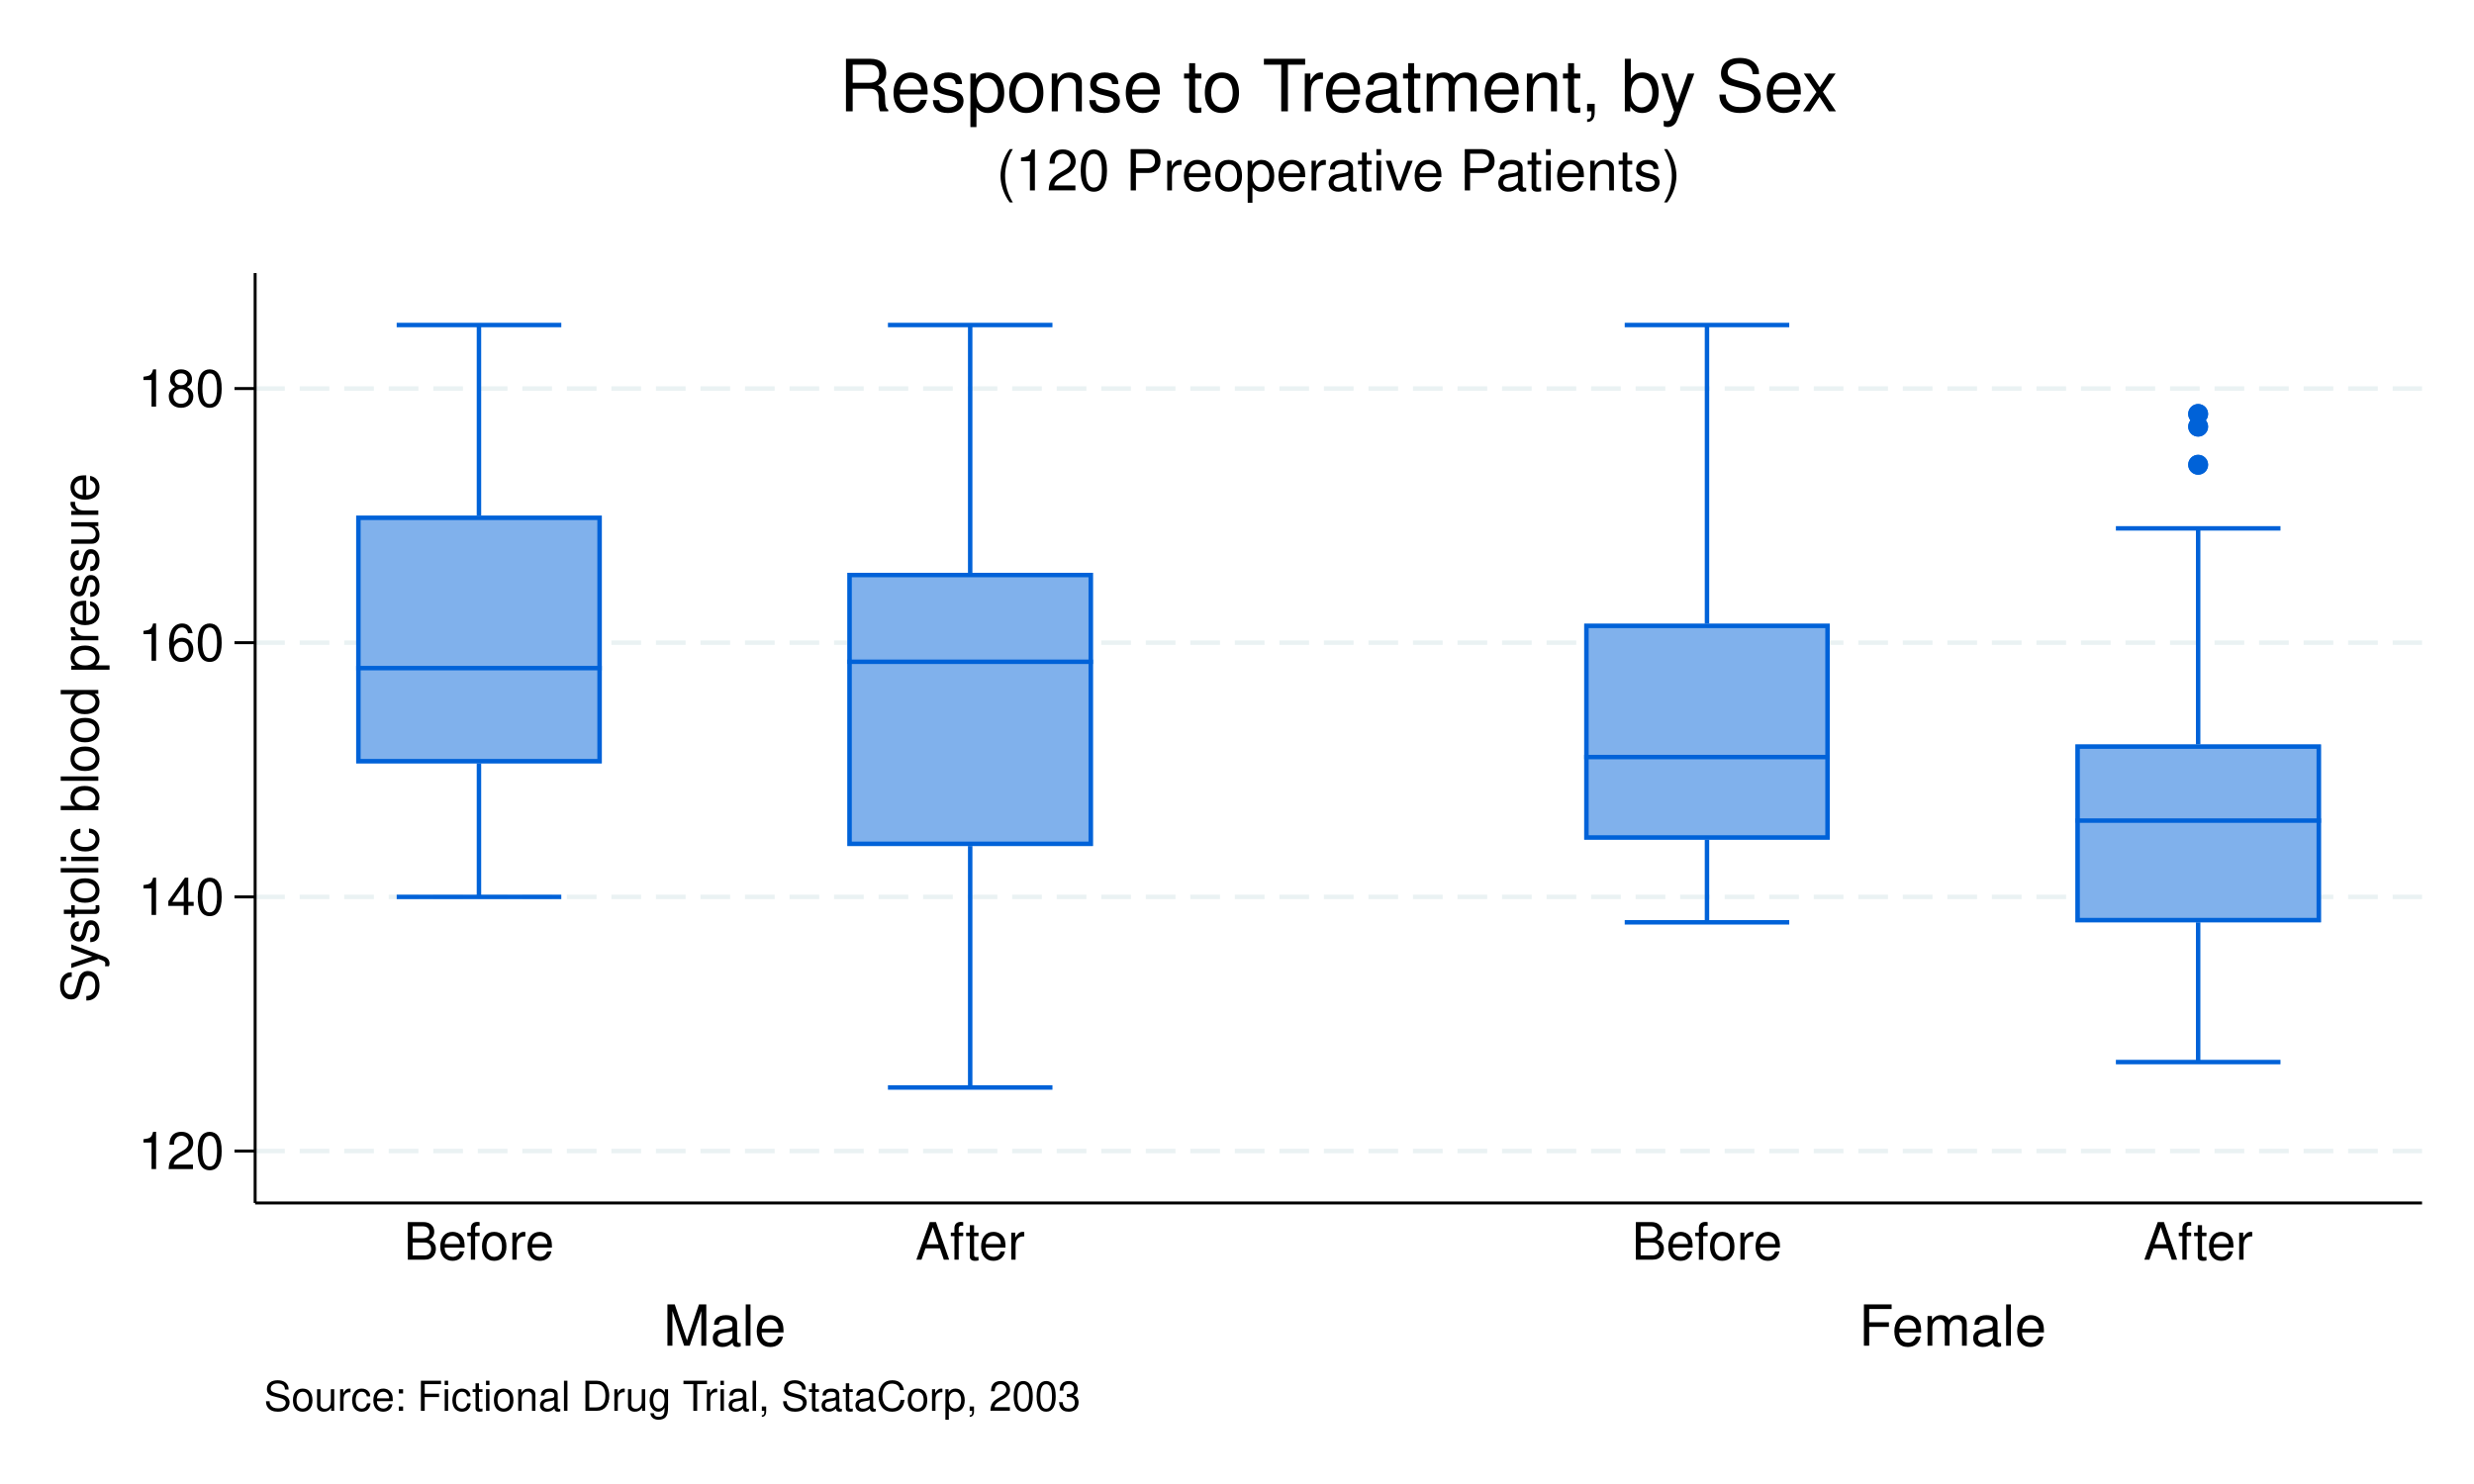
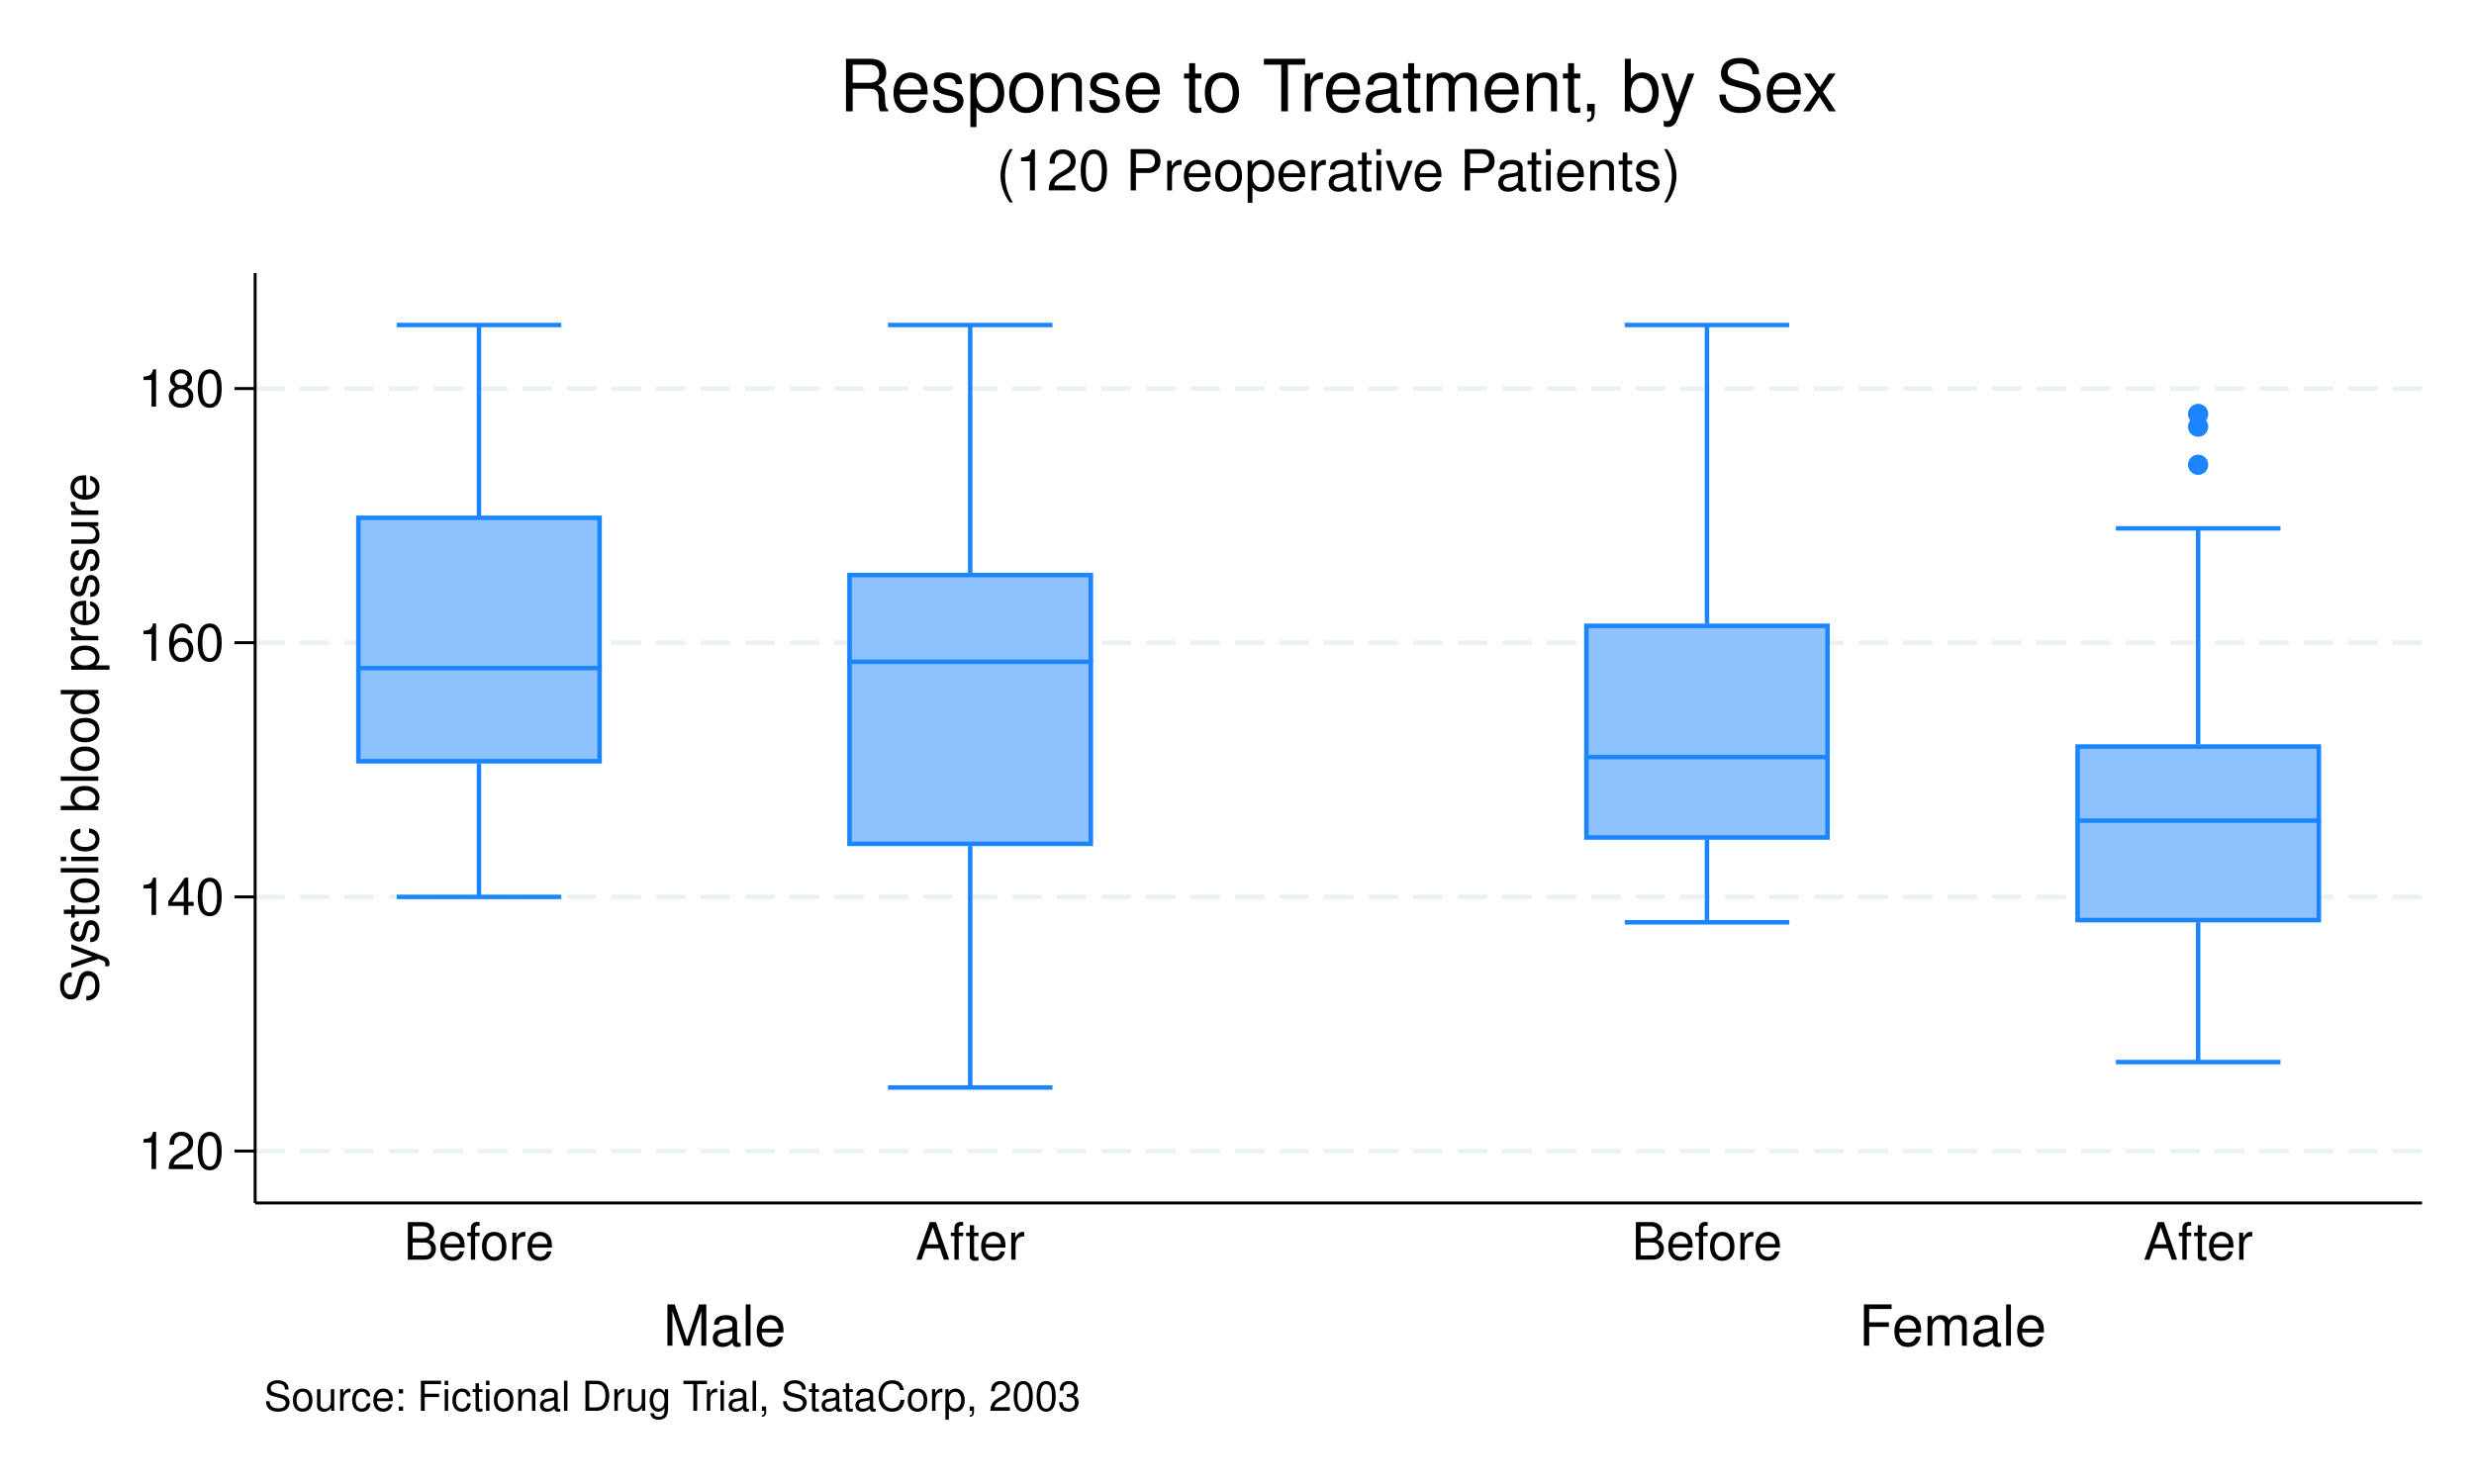
<svg xmlns="http://www.w3.org/2000/svg" version="1.1" width="7.500in" height="4.500in" viewBox="0 0 5400 3240">
  <rect x="0" y="0" width="5400" height="3240" style="fill:#FFFFFF;stroke:none" />
  <rect x="0.00" y="0.00" width="5400.00" height="3240.00" style="fill:#FFFFFF" />
  <rect x="3.24" y="3.24" width="5393.52" height="3233.52" style="fill:none;stroke:#FFFFFF;stroke-width:6.48" />
  <rect x="556.88" y="596.19" width="4729.73" height="2030.23" style="fill:#FFFFFF" />
  <rect x="560.12" y="599.43" width="4723.25" height="2023.75" style="fill:none;stroke:#FFFFFF;stroke-width:6.48" />
  <line x1="556.88" y1="2513.03" x2="621.67" y2="2513.03" style="stroke:#EAF2F3;stroke-width:9.72" />
  <line x1="654.08" y1="2513.03" x2="718.88" y2="2513.03" style="stroke:#EAF2F3;stroke-width:9.72" />
  <line x1="751.28" y1="2513.03" x2="816.08" y2="2513.03" style="stroke:#EAF2F3;stroke-width:9.72" />
  <line x1="848.48" y1="2513.03" x2="913.28" y2="2513.03" style="stroke:#EAF2F3;stroke-width:9.72" />
  <line x1="945.68" y1="2513.03" x2="1010.48" y2="2513.03" style="stroke:#EAF2F3;stroke-width:9.72" />
  <line x1="1042.88" y1="2513.03" x2="1107.68" y2="2513.03" style="stroke:#EAF2F3;stroke-width:9.72" />
  <line x1="1140.08" y1="2513.03" x2="1204.88" y2="2513.03" style="stroke:#EAF2F3;stroke-width:9.72" />
  <line x1="1237.28" y1="2513.03" x2="1302.08" y2="2513.03" style="stroke:#EAF2F3;stroke-width:9.72" />
  <line x1="1334.48" y1="2513.03" x2="1399.28" y2="2513.03" style="stroke:#EAF2F3;stroke-width:9.72" />
  <line x1="1431.68" y1="2513.03" x2="1496.48" y2="2513.03" style="stroke:#EAF2F3;stroke-width:9.72" />
  <line x1="1528.88" y1="2513.03" x2="1593.68" y2="2513.03" style="stroke:#EAF2F3;stroke-width:9.72" />
  <line x1="1626.08" y1="2513.03" x2="1690.88" y2="2513.03" style="stroke:#EAF2F3;stroke-width:9.72" />
  <line x1="1723.28" y1="2513.03" x2="1788.08" y2="2513.03" style="stroke:#EAF2F3;stroke-width:9.72" />
  <line x1="1820.48" y1="2513.03" x2="1885.28" y2="2513.03" style="stroke:#EAF2F3;stroke-width:9.72" />
  <line x1="1917.68" y1="2513.03" x2="1982.48" y2="2513.03" style="stroke:#EAF2F3;stroke-width:9.72" />
  <line x1="2014.88" y1="2513.03" x2="2079.68" y2="2513.03" style="stroke:#EAF2F3;stroke-width:9.72" />
  <line x1="2112.07" y1="2513.03" x2="2176.88" y2="2513.03" style="stroke:#EAF2F3;stroke-width:9.72" />
  <line x1="2209.28" y1="2513.03" x2="2274.07" y2="2513.03" style="stroke:#EAF2F3;stroke-width:9.72" />
  <line x1="2306.48" y1="2513.03" x2="2371.28" y2="2513.03" style="stroke:#EAF2F3;stroke-width:9.72" />
  <line x1="2403.68" y1="2513.03" x2="2468.48" y2="2513.03" style="stroke:#EAF2F3;stroke-width:9.72" />
  <line x1="2500.88" y1="2513.03" x2="2565.68" y2="2513.03" style="stroke:#EAF2F3;stroke-width:9.72" />
  <line x1="2598.07" y1="2513.03" x2="2662.88" y2="2513.03" style="stroke:#EAF2F3;stroke-width:9.72" />
  <line x1="2695.28" y1="2513.03" x2="2760.08" y2="2513.03" style="stroke:#EAF2F3;stroke-width:9.72" />
  <line x1="2792.48" y1="2513.03" x2="2857.28" y2="2513.03" style="stroke:#EAF2F3;stroke-width:9.72" />
  <line x1="2889.68" y1="2513.03" x2="2954.48" y2="2513.03" style="stroke:#EAF2F3;stroke-width:9.72" />
  <line x1="2986.88" y1="2513.03" x2="3051.68" y2="2513.03" style="stroke:#EAF2F3;stroke-width:9.72" />
  <line x1="3084.08" y1="2513.03" x2="3148.88" y2="2513.03" style="stroke:#EAF2F3;stroke-width:9.72" />
  <line x1="3181.28" y1="2513.03" x2="3246.08" y2="2513.03" style="stroke:#EAF2F3;stroke-width:9.72" />
  <line x1="3278.48" y1="2513.03" x2="3343.28" y2="2513.03" style="stroke:#EAF2F3;stroke-width:9.72" />
  <line x1="3375.68" y1="2513.03" x2="3440.48" y2="2513.03" style="stroke:#EAF2F3;stroke-width:9.72" />
  <line x1="3472.88" y1="2513.03" x2="3537.68" y2="2513.03" style="stroke:#EAF2F3;stroke-width:9.72" />
  <line x1="3570.08" y1="2513.03" x2="3634.88" y2="2513.03" style="stroke:#EAF2F3;stroke-width:9.72" />
  <line x1="3667.28" y1="2513.03" x2="3732.08" y2="2513.03" style="stroke:#EAF2F3;stroke-width:9.72" />
  <line x1="3764.48" y1="2513.03" x2="3829.28" y2="2513.03" style="stroke:#EAF2F3;stroke-width:9.72" />
  <line x1="3861.68" y1="2513.03" x2="3926.48" y2="2513.03" style="stroke:#EAF2F3;stroke-width:9.72" />
  <line x1="3958.88" y1="2513.03" x2="4023.68" y2="2513.03" style="stroke:#EAF2F3;stroke-width:9.72" />
  <line x1="4056.08" y1="2513.03" x2="4120.88" y2="2513.03" style="stroke:#EAF2F3;stroke-width:9.72" />
  <line x1="4153.27" y1="2513.03" x2="4218.08" y2="2513.03" style="stroke:#EAF2F3;stroke-width:9.72" />
  <line x1="4250.48" y1="2513.03" x2="4315.27" y2="2513.03" style="stroke:#EAF2F3;stroke-width:9.72" />
  <line x1="4347.68" y1="2513.03" x2="4412.48" y2="2513.03" style="stroke:#EAF2F3;stroke-width:9.72" />
  <line x1="4444.88" y1="2513.03" x2="4509.68" y2="2513.03" style="stroke:#EAF2F3;stroke-width:9.72" />
  <line x1="4542.08" y1="2513.03" x2="4606.88" y2="2513.03" style="stroke:#EAF2F3;stroke-width:9.72" />
  <line x1="4639.27" y1="2513.03" x2="4704.08" y2="2513.03" style="stroke:#EAF2F3;stroke-width:9.72" />
  <line x1="4736.48" y1="2513.03" x2="4801.27" y2="2513.03" style="stroke:#EAF2F3;stroke-width:9.72" />
  <line x1="4833.68" y1="2513.03" x2="4898.48" y2="2513.03" style="stroke:#EAF2F3;stroke-width:9.72" />
  <line x1="4930.88" y1="2513.03" x2="4995.68" y2="2513.03" style="stroke:#EAF2F3;stroke-width:9.72" />
  <line x1="5028.08" y1="2513.03" x2="5092.88" y2="2513.03" style="stroke:#EAF2F3;stroke-width:9.72" />
  <line x1="5125.27" y1="2513.03" x2="5190.08" y2="2513.03" style="stroke:#EAF2F3;stroke-width:9.72" />
  <line x1="5222.48" y1="2513.03" x2="5286.60" y2="2513.03" style="stroke:#EAF2F3;stroke-width:9.72" />
  <line x1="556.88" y1="1958.18" x2="621.67" y2="1958.18" style="stroke:#EAF2F3;stroke-width:9.72" />
  <line x1="654.08" y1="1958.18" x2="718.88" y2="1958.18" style="stroke:#EAF2F3;stroke-width:9.72" />
  <line x1="751.28" y1="1958.18" x2="816.08" y2="1958.18" style="stroke:#EAF2F3;stroke-width:9.72" />
  <line x1="848.48" y1="1958.18" x2="913.28" y2="1958.18" style="stroke:#EAF2F3;stroke-width:9.72" />
  <line x1="945.68" y1="1958.18" x2="1010.48" y2="1958.18" style="stroke:#EAF2F3;stroke-width:9.72" />
  <line x1="1042.88" y1="1958.18" x2="1107.68" y2="1958.18" style="stroke:#EAF2F3;stroke-width:9.72" />
  <line x1="1140.08" y1="1958.18" x2="1204.88" y2="1958.18" style="stroke:#EAF2F3;stroke-width:9.72" />
  <line x1="1237.28" y1="1958.18" x2="1302.08" y2="1958.18" style="stroke:#EAF2F3;stroke-width:9.72" />
  <line x1="1334.48" y1="1958.18" x2="1399.28" y2="1958.18" style="stroke:#EAF2F3;stroke-width:9.72" />
  <line x1="1431.68" y1="1958.18" x2="1496.48" y2="1958.18" style="stroke:#EAF2F3;stroke-width:9.72" />
  <line x1="1528.88" y1="1958.18" x2="1593.68" y2="1958.18" style="stroke:#EAF2F3;stroke-width:9.72" />
  <line x1="1626.08" y1="1958.18" x2="1690.88" y2="1958.18" style="stroke:#EAF2F3;stroke-width:9.72" />
  <line x1="1723.28" y1="1958.18" x2="1788.08" y2="1958.18" style="stroke:#EAF2F3;stroke-width:9.72" />
  <line x1="1820.48" y1="1958.18" x2="1885.28" y2="1958.18" style="stroke:#EAF2F3;stroke-width:9.72" />
  <line x1="1917.68" y1="1958.18" x2="1982.48" y2="1958.18" style="stroke:#EAF2F3;stroke-width:9.72" />
  <line x1="2014.88" y1="1958.18" x2="2079.68" y2="1958.18" style="stroke:#EAF2F3;stroke-width:9.72" />
  <line x1="2112.07" y1="1958.18" x2="2176.88" y2="1958.18" style="stroke:#EAF2F3;stroke-width:9.72" />
  <line x1="2209.28" y1="1958.18" x2="2274.07" y2="1958.18" style="stroke:#EAF2F3;stroke-width:9.72" />
  <line x1="2306.48" y1="1958.18" x2="2371.28" y2="1958.18" style="stroke:#EAF2F3;stroke-width:9.72" />
  <line x1="2403.68" y1="1958.18" x2="2468.48" y2="1958.18" style="stroke:#EAF2F3;stroke-width:9.72" />
  <line x1="2500.88" y1="1958.18" x2="2565.68" y2="1958.18" style="stroke:#EAF2F3;stroke-width:9.72" />
  <line x1="2598.07" y1="1958.18" x2="2662.88" y2="1958.18" style="stroke:#EAF2F3;stroke-width:9.72" />
  <line x1="2695.28" y1="1958.18" x2="2760.08" y2="1958.18" style="stroke:#EAF2F3;stroke-width:9.72" />
  <line x1="2792.48" y1="1958.18" x2="2857.28" y2="1958.18" style="stroke:#EAF2F3;stroke-width:9.72" />
  <line x1="2889.68" y1="1958.18" x2="2954.48" y2="1958.18" style="stroke:#EAF2F3;stroke-width:9.72" />
  <line x1="2986.88" y1="1958.18" x2="3051.68" y2="1958.18" style="stroke:#EAF2F3;stroke-width:9.72" />
  <line x1="3084.08" y1="1958.18" x2="3148.88" y2="1958.18" style="stroke:#EAF2F3;stroke-width:9.72" />
  <line x1="3181.28" y1="1958.18" x2="3246.08" y2="1958.18" style="stroke:#EAF2F3;stroke-width:9.72" />
  <line x1="3278.48" y1="1958.18" x2="3343.28" y2="1958.18" style="stroke:#EAF2F3;stroke-width:9.72" />
  <line x1="3375.68" y1="1958.18" x2="3440.48" y2="1958.18" style="stroke:#EAF2F3;stroke-width:9.72" />
  <line x1="3472.88" y1="1958.18" x2="3537.68" y2="1958.18" style="stroke:#EAF2F3;stroke-width:9.72" />
  <line x1="3570.08" y1="1958.18" x2="3634.88" y2="1958.18" style="stroke:#EAF2F3;stroke-width:9.72" />
  <line x1="3667.28" y1="1958.18" x2="3732.08" y2="1958.18" style="stroke:#EAF2F3;stroke-width:9.72" />
  <line x1="3764.48" y1="1958.18" x2="3829.28" y2="1958.18" style="stroke:#EAF2F3;stroke-width:9.72" />
  <line x1="3861.68" y1="1958.18" x2="3926.48" y2="1958.18" style="stroke:#EAF2F3;stroke-width:9.72" />
  <line x1="3958.88" y1="1958.18" x2="4023.68" y2="1958.18" style="stroke:#EAF2F3;stroke-width:9.72" />
  <line x1="4056.08" y1="1958.18" x2="4120.88" y2="1958.18" style="stroke:#EAF2F3;stroke-width:9.72" />
  <line x1="4153.27" y1="1958.18" x2="4218.08" y2="1958.18" style="stroke:#EAF2F3;stroke-width:9.72" />
  <line x1="4250.48" y1="1958.18" x2="4315.27" y2="1958.18" style="stroke:#EAF2F3;stroke-width:9.72" />
  <line x1="4347.68" y1="1958.18" x2="4412.48" y2="1958.18" style="stroke:#EAF2F3;stroke-width:9.72" />
  <line x1="4444.88" y1="1958.18" x2="4509.68" y2="1958.18" style="stroke:#EAF2F3;stroke-width:9.72" />
  <line x1="4542.08" y1="1958.18" x2="4606.88" y2="1958.18" style="stroke:#EAF2F3;stroke-width:9.72" />
  <line x1="4639.27" y1="1958.18" x2="4704.08" y2="1958.18" style="stroke:#EAF2F3;stroke-width:9.72" />
  <line x1="4736.48" y1="1958.18" x2="4801.27" y2="1958.18" style="stroke:#EAF2F3;stroke-width:9.72" />
  <line x1="4833.68" y1="1958.18" x2="4898.48" y2="1958.18" style="stroke:#EAF2F3;stroke-width:9.72" />
  <line x1="4930.88" y1="1958.18" x2="4995.68" y2="1958.18" style="stroke:#EAF2F3;stroke-width:9.72" />
  <line x1="5028.08" y1="1958.18" x2="5092.88" y2="1958.18" style="stroke:#EAF2F3;stroke-width:9.72" />
  <line x1="5125.27" y1="1958.18" x2="5190.08" y2="1958.18" style="stroke:#EAF2F3;stroke-width:9.72" />
  <line x1="5222.48" y1="1958.18" x2="5286.60" y2="1958.18" style="stroke:#EAF2F3;stroke-width:9.72" />
  <line x1="556.88" y1="1403.16" x2="621.67" y2="1403.16" style="stroke:#EAF2F3;stroke-width:9.72" />
  <line x1="654.08" y1="1403.16" x2="718.88" y2="1403.16" style="stroke:#EAF2F3;stroke-width:9.72" />
  <line x1="751.28" y1="1403.16" x2="816.08" y2="1403.16" style="stroke:#EAF2F3;stroke-width:9.72" />
  <line x1="848.48" y1="1403.16" x2="913.28" y2="1403.16" style="stroke:#EAF2F3;stroke-width:9.72" />
  <line x1="945.68" y1="1403.16" x2="1010.48" y2="1403.16" style="stroke:#EAF2F3;stroke-width:9.72" />
  <line x1="1042.88" y1="1403.16" x2="1107.68" y2="1403.16" style="stroke:#EAF2F3;stroke-width:9.72" />
  <line x1="1140.08" y1="1403.16" x2="1204.88" y2="1403.16" style="stroke:#EAF2F3;stroke-width:9.72" />
  <line x1="1237.28" y1="1403.16" x2="1302.08" y2="1403.16" style="stroke:#EAF2F3;stroke-width:9.72" />
  <line x1="1334.48" y1="1403.16" x2="1399.28" y2="1403.16" style="stroke:#EAF2F3;stroke-width:9.72" />
  <line x1="1431.68" y1="1403.16" x2="1496.48" y2="1403.16" style="stroke:#EAF2F3;stroke-width:9.72" />
  <line x1="1528.88" y1="1403.16" x2="1593.68" y2="1403.16" style="stroke:#EAF2F3;stroke-width:9.72" />
  <line x1="1626.08" y1="1403.16" x2="1690.88" y2="1403.16" style="stroke:#EAF2F3;stroke-width:9.72" />
  <line x1="1723.28" y1="1403.16" x2="1788.08" y2="1403.16" style="stroke:#EAF2F3;stroke-width:9.72" />
  <line x1="1820.48" y1="1403.16" x2="1885.28" y2="1403.16" style="stroke:#EAF2F3;stroke-width:9.72" />
  <line x1="1917.68" y1="1403.16" x2="1982.48" y2="1403.16" style="stroke:#EAF2F3;stroke-width:9.72" />
  <line x1="2014.88" y1="1403.16" x2="2079.68" y2="1403.16" style="stroke:#EAF2F3;stroke-width:9.72" />
  <line x1="2112.07" y1="1403.16" x2="2176.88" y2="1403.16" style="stroke:#EAF2F3;stroke-width:9.72" />
  <line x1="2209.28" y1="1403.16" x2="2274.07" y2="1403.16" style="stroke:#EAF2F3;stroke-width:9.72" />
  <line x1="2306.48" y1="1403.16" x2="2371.28" y2="1403.16" style="stroke:#EAF2F3;stroke-width:9.72" />
  <line x1="2403.68" y1="1403.16" x2="2468.48" y2="1403.16" style="stroke:#EAF2F3;stroke-width:9.72" />
  <line x1="2500.88" y1="1403.16" x2="2565.68" y2="1403.16" style="stroke:#EAF2F3;stroke-width:9.72" />
  <line x1="2598.07" y1="1403.16" x2="2662.88" y2="1403.16" style="stroke:#EAF2F3;stroke-width:9.72" />
  <line x1="2695.28" y1="1403.16" x2="2760.08" y2="1403.16" style="stroke:#EAF2F3;stroke-width:9.72" />
  <line x1="2792.48" y1="1403.16" x2="2857.28" y2="1403.16" style="stroke:#EAF2F3;stroke-width:9.72" />
  <line x1="2889.68" y1="1403.16" x2="2954.48" y2="1403.16" style="stroke:#EAF2F3;stroke-width:9.72" />
  <line x1="2986.88" y1="1403.16" x2="3051.68" y2="1403.16" style="stroke:#EAF2F3;stroke-width:9.72" />
  <line x1="3084.08" y1="1403.16" x2="3148.88" y2="1403.16" style="stroke:#EAF2F3;stroke-width:9.72" />
  <line x1="3181.28" y1="1403.16" x2="3246.08" y2="1403.16" style="stroke:#EAF2F3;stroke-width:9.72" />
  <line x1="3278.48" y1="1403.16" x2="3343.28" y2="1403.16" style="stroke:#EAF2F3;stroke-width:9.72" />
  <line x1="3375.68" y1="1403.16" x2="3440.48" y2="1403.16" style="stroke:#EAF2F3;stroke-width:9.72" />
  <line x1="3472.88" y1="1403.16" x2="3537.68" y2="1403.16" style="stroke:#EAF2F3;stroke-width:9.72" />
  <line x1="3570.08" y1="1403.16" x2="3634.88" y2="1403.16" style="stroke:#EAF2F3;stroke-width:9.72" />
  <line x1="3667.28" y1="1403.16" x2="3732.08" y2="1403.16" style="stroke:#EAF2F3;stroke-width:9.72" />
  <line x1="3764.48" y1="1403.16" x2="3829.28" y2="1403.16" style="stroke:#EAF2F3;stroke-width:9.72" />
  <line x1="3861.68" y1="1403.16" x2="3926.48" y2="1403.16" style="stroke:#EAF2F3;stroke-width:9.72" />
  <line x1="3958.88" y1="1403.16" x2="4023.68" y2="1403.16" style="stroke:#EAF2F3;stroke-width:9.72" />
  <line x1="4056.08" y1="1403.16" x2="4120.88" y2="1403.16" style="stroke:#EAF2F3;stroke-width:9.72" />
  <line x1="4153.27" y1="1403.16" x2="4218.08" y2="1403.16" style="stroke:#EAF2F3;stroke-width:9.72" />
  <line x1="4250.48" y1="1403.16" x2="4315.27" y2="1403.16" style="stroke:#EAF2F3;stroke-width:9.72" />
  <line x1="4347.68" y1="1403.16" x2="4412.48" y2="1403.16" style="stroke:#EAF2F3;stroke-width:9.72" />
  <line x1="4444.88" y1="1403.16" x2="4509.68" y2="1403.16" style="stroke:#EAF2F3;stroke-width:9.72" />
  <line x1="4542.08" y1="1403.16" x2="4606.88" y2="1403.16" style="stroke:#EAF2F3;stroke-width:9.72" />
  <line x1="4639.27" y1="1403.16" x2="4704.08" y2="1403.16" style="stroke:#EAF2F3;stroke-width:9.72" />
  <line x1="4736.48" y1="1403.16" x2="4801.27" y2="1403.16" style="stroke:#EAF2F3;stroke-width:9.72" />
  <line x1="4833.68" y1="1403.16" x2="4898.48" y2="1403.16" style="stroke:#EAF2F3;stroke-width:9.72" />
  <line x1="4930.88" y1="1403.16" x2="4995.68" y2="1403.16" style="stroke:#EAF2F3;stroke-width:9.72" />
  <line x1="5028.08" y1="1403.16" x2="5092.88" y2="1403.16" style="stroke:#EAF2F3;stroke-width:9.72" />
  <line x1="5125.27" y1="1403.16" x2="5190.08" y2="1403.16" style="stroke:#EAF2F3;stroke-width:9.72" />
  <line x1="5222.48" y1="1403.16" x2="5286.60" y2="1403.16" style="stroke:#EAF2F3;stroke-width:9.72" />
  <line x1="556.88" y1="848.31" x2="621.67" y2="848.31" style="stroke:#EAF2F3;stroke-width:9.72" />
  <line x1="654.08" y1="848.31" x2="718.88" y2="848.31" style="stroke:#EAF2F3;stroke-width:9.72" />
  <line x1="751.28" y1="848.31" x2="816.08" y2="848.31" style="stroke:#EAF2F3;stroke-width:9.72" />
  <line x1="848.48" y1="848.31" x2="913.28" y2="848.31" style="stroke:#EAF2F3;stroke-width:9.72" />
  <line x1="945.68" y1="848.31" x2="1010.48" y2="848.31" style="stroke:#EAF2F3;stroke-width:9.72" />
  <line x1="1042.88" y1="848.31" x2="1107.68" y2="848.31" style="stroke:#EAF2F3;stroke-width:9.72" />
  <line x1="1140.08" y1="848.31" x2="1204.88" y2="848.31" style="stroke:#EAF2F3;stroke-width:9.72" />
  <line x1="1237.28" y1="848.31" x2="1302.08" y2="848.31" style="stroke:#EAF2F3;stroke-width:9.72" />
  <line x1="1334.48" y1="848.31" x2="1399.28" y2="848.31" style="stroke:#EAF2F3;stroke-width:9.72" />
  <line x1="1431.68" y1="848.31" x2="1496.48" y2="848.31" style="stroke:#EAF2F3;stroke-width:9.72" />
  <line x1="1528.88" y1="848.31" x2="1593.68" y2="848.31" style="stroke:#EAF2F3;stroke-width:9.72" />
  <line x1="1626.08" y1="848.31" x2="1690.88" y2="848.31" style="stroke:#EAF2F3;stroke-width:9.72" />
  <line x1="1723.28" y1="848.31" x2="1788.08" y2="848.31" style="stroke:#EAF2F3;stroke-width:9.72" />
  <line x1="1820.48" y1="848.31" x2="1885.28" y2="848.31" style="stroke:#EAF2F3;stroke-width:9.72" />
  <line x1="1917.68" y1="848.31" x2="1982.48" y2="848.31" style="stroke:#EAF2F3;stroke-width:9.72" />
  <line x1="2014.88" y1="848.31" x2="2079.68" y2="848.31" style="stroke:#EAF2F3;stroke-width:9.72" />
  <line x1="2112.07" y1="848.31" x2="2176.88" y2="848.31" style="stroke:#EAF2F3;stroke-width:9.72" />
  <line x1="2209.28" y1="848.31" x2="2274.07" y2="848.31" style="stroke:#EAF2F3;stroke-width:9.72" />
  <line x1="2306.48" y1="848.31" x2="2371.28" y2="848.31" style="stroke:#EAF2F3;stroke-width:9.72" />
  <line x1="2403.68" y1="848.31" x2="2468.48" y2="848.31" style="stroke:#EAF2F3;stroke-width:9.72" />
  <line x1="2500.88" y1="848.31" x2="2565.68" y2="848.31" style="stroke:#EAF2F3;stroke-width:9.72" />
  <line x1="2598.07" y1="848.31" x2="2662.88" y2="848.31" style="stroke:#EAF2F3;stroke-width:9.72" />
  <line x1="2695.28" y1="848.31" x2="2760.08" y2="848.31" style="stroke:#EAF2F3;stroke-width:9.72" />
  <line x1="2792.48" y1="848.31" x2="2857.28" y2="848.31" style="stroke:#EAF2F3;stroke-width:9.72" />
  <line x1="2889.68" y1="848.31" x2="2954.48" y2="848.31" style="stroke:#EAF2F3;stroke-width:9.72" />
  <line x1="2986.88" y1="848.31" x2="3051.68" y2="848.31" style="stroke:#EAF2F3;stroke-width:9.72" />
  <line x1="3084.08" y1="848.31" x2="3148.88" y2="848.31" style="stroke:#EAF2F3;stroke-width:9.72" />
  <line x1="3181.28" y1="848.31" x2="3246.08" y2="848.31" style="stroke:#EAF2F3;stroke-width:9.72" />
  <line x1="3278.48" y1="848.31" x2="3343.28" y2="848.31" style="stroke:#EAF2F3;stroke-width:9.72" />
  <line x1="3375.68" y1="848.31" x2="3440.48" y2="848.31" style="stroke:#EAF2F3;stroke-width:9.72" />
  <line x1="3472.88" y1="848.31" x2="3537.68" y2="848.31" style="stroke:#EAF2F3;stroke-width:9.72" />
  <line x1="3570.08" y1="848.31" x2="3634.88" y2="848.31" style="stroke:#EAF2F3;stroke-width:9.72" />
  <line x1="3667.28" y1="848.31" x2="3732.08" y2="848.31" style="stroke:#EAF2F3;stroke-width:9.72" />
  <line x1="3764.48" y1="848.31" x2="3829.28" y2="848.31" style="stroke:#EAF2F3;stroke-width:9.72" />
  <line x1="3861.68" y1="848.31" x2="3926.48" y2="848.31" style="stroke:#EAF2F3;stroke-width:9.72" />
  <line x1="3958.88" y1="848.31" x2="4023.68" y2="848.31" style="stroke:#EAF2F3;stroke-width:9.72" />
  <line x1="4056.08" y1="848.31" x2="4120.88" y2="848.31" style="stroke:#EAF2F3;stroke-width:9.72" />
  <line x1="4153.27" y1="848.31" x2="4218.08" y2="848.31" style="stroke:#EAF2F3;stroke-width:9.72" />
  <line x1="4250.48" y1="848.31" x2="4315.27" y2="848.31" style="stroke:#EAF2F3;stroke-width:9.72" />
  <line x1="4347.68" y1="848.31" x2="4412.48" y2="848.31" style="stroke:#EAF2F3;stroke-width:9.72" />
  <line x1="4444.88" y1="848.31" x2="4509.68" y2="848.31" style="stroke:#EAF2F3;stroke-width:9.72" />
  <line x1="4542.08" y1="848.31" x2="4606.88" y2="848.31" style="stroke:#EAF2F3;stroke-width:9.72" />
  <line x1="4639.27" y1="848.31" x2="4704.08" y2="848.31" style="stroke:#EAF2F3;stroke-width:9.72" />
  <line x1="4736.48" y1="848.31" x2="4801.27" y2="848.31" style="stroke:#EAF2F3;stroke-width:9.72" />
  <line x1="4833.68" y1="848.31" x2="4898.48" y2="848.31" style="stroke:#EAF2F3;stroke-width:9.72" />
  <line x1="4930.88" y1="848.31" x2="4995.68" y2="848.31" style="stroke:#EAF2F3;stroke-width:9.72" />
  <line x1="5028.08" y1="848.31" x2="5092.88" y2="848.31" style="stroke:#EAF2F3;stroke-width:9.72" />
  <line x1="5125.27" y1="848.31" x2="5190.08" y2="848.31" style="stroke:#EAF2F3;stroke-width:9.72" />
  <line x1="5222.48" y1="848.31" x2="5286.60" y2="848.31" style="stroke:#EAF2F3;stroke-width:9.72" />
-   <rect x="777.43" y="1125.73" width="536.12" height="541.01" style="fill:#80B1EC" />
-   <rect x="782.29" y="1130.59" width="526.40" height="531.29" style="fill:none;stroke:#0062D8;stroke-width:9.72" />
-   <line x1="777.43" y1="1458.68" x2="1313.55" y2="1458.68" style="stroke:#0062D8;stroke-width:9.72" />
-   <line x1="1045.41" y1="1666.74" x2="1045.41" y2="1958.18" style="stroke:#0062D8;stroke-width:9.72" />
-   <line x1="1045.41" y1="1125.73" x2="1045.41" y2="709.59" style="stroke:#0062D8;stroke-width:9.72" />
-   <line x1="865.86" y1="1958.18" x2="1225.13" y2="1958.18" style="stroke:#0062D8;stroke-width:9.72" />
-   <line x1="865.86" y1="709.59" x2="1225.13" y2="709.59" style="stroke:#0062D8;stroke-width:9.72" />
-   <rect x="1849.50" y="1250.61" width="536.12" height="596.53" style="fill:#80B1EC" />
-   <rect x="1854.36" y="1255.47" width="526.40" height="586.81" style="fill:none;stroke:#0062D8;stroke-width:9.72" />
-   <line x1="1849.50" y1="1444.84" x2="2385.62" y2="1444.84" style="stroke:#0062D8;stroke-width:9.72" />
-   <line x1="2117.64" y1="1847.14" x2="2117.64" y2="2374.31" style="stroke:#0062D8;stroke-width:9.72" />
-   <line x1="2117.64" y1="1250.61" x2="2117.64" y2="709.59" style="stroke:#0062D8;stroke-width:9.72" />
-   <line x1="1938.09" y1="2374.31" x2="2297.19" y2="2374.31" style="stroke:#0062D8;stroke-width:9.72" />
-   <line x1="1938.09" y1="709.59" x2="2297.19" y2="709.59" style="stroke:#0062D8;stroke-width:9.72" />
-   <rect x="3457.86" y="1361.64" width="535.95" height="471.66" style="fill:#80B1EC" />
-   <rect x="3462.72" y="1366.50" width="526.23" height="461.94" style="fill:none;stroke:#0062D8;stroke-width:9.72" />
-   <line x1="3457.86" y1="1652.91" x2="3993.81" y2="1652.91" style="stroke:#0062D8;stroke-width:9.72" />
-   <line x1="3725.83" y1="1833.30" x2="3725.83" y2="2013.69" style="stroke:#0062D8;stroke-width:9.72" />
-   <line x1="3725.83" y1="1361.64" x2="3725.83" y2="709.59" style="stroke:#0062D8;stroke-width:9.72" />
-   <line x1="3546.28" y1="2013.69" x2="3905.38" y2="2013.69" style="stroke:#0062D8;stroke-width:9.72" />
-   <line x1="3546.28" y1="709.59" x2="3905.38" y2="709.59" style="stroke:#0062D8;stroke-width:9.72" />
-   <rect x="4529.93" y="1625.23" width="536.12" height="388.46" style="fill:#80B1EC" />
-   <rect x="4534.79" y="1630.09" width="526.40" height="378.74" style="fill:none;stroke:#0062D8;stroke-width:9.72" />
-   <line x1="4529.93" y1="1791.62" x2="5066.04" y2="1791.62" style="stroke:#0062D8;stroke-width:9.72" />
-   <line x1="4797.90" y1="2013.69" x2="4797.90" y2="2318.79" style="stroke:#0062D8;stroke-width:9.72" />
-   <line x1="4797.90" y1="1625.23" x2="4797.90" y2="1153.57" style="stroke:#0062D8;stroke-width:9.72" />
-   <line x1="4618.35" y1="2318.79" x2="4977.62" y2="2318.79" style="stroke:#0062D8;stroke-width:9.72" />
-   <line x1="4618.35" y1="1153.57" x2="4977.62" y2="1153.57" style="stroke:#0062D8;stroke-width:9.72" />
-   <circle cx="4797.90" cy="1014.69" r="21.74" style="fill:#0062D8" />
-   <circle cx="4797.90" cy="1014.69" r="16.88" style="fill:none;stroke:#0062D8;stroke-width:9.72" />
-   <circle cx="4797.90" cy="931.50" r="21.74" style="fill:#0062D8" />
-   <circle cx="4797.90" cy="931.50" r="16.88" style="fill:none;stroke:#0062D8;stroke-width:9.72" />
-   <circle cx="4797.90" cy="903.82" r="21.74" style="fill:#0062D8" />
-   <circle cx="4797.90" cy="903.82" r="16.88" style="fill:none;stroke:#0062D8;stroke-width:9.72" />
+   <rect x="777.43" y="1125.73" width="536.12" height="541.01" style="fill:#8DC2FF" />
+   <rect x="782.29" y="1130.59" width="526.40" height="531.29" style="fill:none;stroke:#1A85FF;stroke-width:9.72" />
+   <line x1="777.43" y1="1458.68" x2="1313.55" y2="1458.68" style="stroke:#1A85FF;stroke-width:9.72" />
+   <line x1="1045.41" y1="1666.74" x2="1045.41" y2="1958.18" style="stroke:#1A85FF;stroke-width:9.72" />
+   <line x1="1045.41" y1="1125.73" x2="1045.41" y2="709.59" style="stroke:#1A85FF;stroke-width:9.72" />
+   <line x1="865.86" y1="1958.18" x2="1225.13" y2="1958.18" style="stroke:#1A85FF;stroke-width:9.72" />
+   <line x1="865.86" y1="709.59" x2="1225.13" y2="709.59" style="stroke:#1A85FF;stroke-width:9.72" />
+   <rect x="1849.50" y="1250.61" width="536.12" height="596.53" style="fill:#8DC2FF" />
+   <rect x="1854.36" y="1255.47" width="526.40" height="586.81" style="fill:none;stroke:#1A85FF;stroke-width:9.72" />
+   <line x1="1849.50" y1="1444.84" x2="2385.62" y2="1444.84" style="stroke:#1A85FF;stroke-width:9.72" />
+   <line x1="2117.64" y1="1847.14" x2="2117.64" y2="2374.31" style="stroke:#1A85FF;stroke-width:9.72" />
+   <line x1="2117.64" y1="1250.61" x2="2117.64" y2="709.59" style="stroke:#1A85FF;stroke-width:9.72" />
+   <line x1="1938.09" y1="2374.31" x2="2297.19" y2="2374.31" style="stroke:#1A85FF;stroke-width:9.72" />
+   <line x1="1938.09" y1="709.59" x2="2297.19" y2="709.59" style="stroke:#1A85FF;stroke-width:9.72" />
+   <rect x="3457.86" y="1361.64" width="535.95" height="471.66" style="fill:#8DC2FF" />
+   <rect x="3462.72" y="1366.50" width="526.23" height="461.94" style="fill:none;stroke:#1A85FF;stroke-width:9.72" />
+   <line x1="3457.86" y1="1652.91" x2="3993.81" y2="1652.91" style="stroke:#1A85FF;stroke-width:9.72" />
+   <line x1="3725.83" y1="1833.30" x2="3725.83" y2="2013.69" style="stroke:#1A85FF;stroke-width:9.72" />
+   <line x1="3725.83" y1="1361.64" x2="3725.83" y2="709.59" style="stroke:#1A85FF;stroke-width:9.72" />
+   <line x1="3546.28" y1="2013.69" x2="3905.38" y2="2013.69" style="stroke:#1A85FF;stroke-width:9.72" />
+   <line x1="3546.28" y1="709.59" x2="3905.38" y2="709.59" style="stroke:#1A85FF;stroke-width:9.72" />
+   <rect x="4529.93" y="1625.23" width="536.12" height="388.46" style="fill:#8DC2FF" />
+   <rect x="4534.79" y="1630.09" width="526.40" height="378.74" style="fill:none;stroke:#1A85FF;stroke-width:9.72" />
+   <line x1="4529.93" y1="1791.62" x2="5066.04" y2="1791.62" style="stroke:#1A85FF;stroke-width:9.72" />
+   <line x1="4797.90" y1="2013.69" x2="4797.90" y2="2318.79" style="stroke:#1A85FF;stroke-width:9.72" />
+   <line x1="4797.90" y1="1625.23" x2="4797.90" y2="1153.57" style="stroke:#1A85FF;stroke-width:9.72" />
+   <line x1="4618.35" y1="2318.79" x2="4977.62" y2="2318.79" style="stroke:#1A85FF;stroke-width:9.72" />
+   <line x1="4618.35" y1="1153.57" x2="4977.62" y2="1153.57" style="stroke:#1A85FF;stroke-width:9.72" />
+   <circle cx="4797.90" cy="1014.69" r="21.74" style="fill:#1A85FF" />
+   <circle cx="4797.90" cy="1014.69" r="16.88" style="fill:none;stroke:#1A85FF;stroke-width:9.72" />
+   <circle cx="4797.90" cy="931.50" r="21.74" style="fill:#1A85FF" />
+   <circle cx="4797.90" cy="931.50" r="16.88" style="fill:none;stroke:#1A85FF;stroke-width:9.72" />
+   <circle cx="4797.90" cy="903.82" r="21.74" style="fill:#1A85FF" />
+   <circle cx="4797.90" cy="903.82" r="16.88" style="fill:none;stroke:#1A85FF;stroke-width:9.72" />
  <line x1="556.88" y1="2626.43" x2="556.88" y2="596.19" style="stroke:#000000;stroke-width:6.48" />
  <line x1="556.88" y1="2513.03" x2="511.82" y2="2513.03" style="stroke:#000000;stroke-width:6.48" />
  <text x="489.38" y="2552.46" style="font-family:'Helvetica';font-size:112.56px;fill:#000000" text-anchor="end">120</text>
  <line x1="556.88" y1="1958.18" x2="511.82" y2="1958.18" style="stroke:#000000;stroke-width:6.48" />
  <text x="489.38" y="1997.61" style="font-family:'Helvetica';font-size:112.56px;fill:#000000" text-anchor="end">140</text>
  <line x1="556.88" y1="1403.16" x2="511.82" y2="1403.16" style="stroke:#000000;stroke-width:6.48" />
  <text x="489.38" y="1442.59" style="font-family:'Helvetica';font-size:112.56px;fill:#000000" text-anchor="end">160</text>
  <line x1="556.88" y1="848.31" x2="511.82" y2="848.31" style="stroke:#000000;stroke-width:6.48" />
  <text x="489.38" y="887.74" style="font-family:'Helvetica';font-size:112.56px;fill:#000000" text-anchor="end">180</text>
  <text x="214.55" y="1611.39" style="font-family:'Helvetica';font-size:112.56px;fill:#000000" transform="rotate(-90 214.55,1611.39)" text-anchor="middle">Systolic blood pressure</text>
  <text x="1581.53" y="2938.04" style="font-family:'Helvetica';font-size:123.69px;fill:#000000" text-anchor="middle">Male</text>
  <text x="4261.95" y="2938.04" style="font-family:'Helvetica';font-size:123.69px;fill:#000000" text-anchor="middle">Female</text>
  <line x1="556.88" y1="2626.43" x2="5286.60" y2="2626.43" style="stroke:#000000;stroke-width:6.48" />
  <text x="1045.41" y="2750.19" style="font-family:'Helvetica';font-size:112.56px;fill:#000000" text-anchor="middle">Before</text>
  <text x="2117.64" y="2750.19" style="font-family:'Helvetica';font-size:112.56px;fill:#000000" text-anchor="middle">After</text>
  <text x="3725.83" y="2750.19" style="font-family:'Helvetica';font-size:112.56px;fill:#000000" text-anchor="middle">Before</text>
  <text x="4797.90" y="2750.19" style="font-family:'Helvetica';font-size:112.56px;fill:#000000" text-anchor="middle">After</text>
  <text x="576.28" y="3080.13" style="font-family:'Helvetica';font-size:89.94px;fill:#000000">Source: Fictional Drug Trial, StataCorp, 2003</text>
  <text x="2921.74" y="415.73" style="font-family:'Helvetica';font-size:123.69px;fill:#000000" text-anchor="middle">(120 Preoperative Patients)</text>
  <text x="2921.74" y="539.59" style="font-family:'Helvetica';font-size:123.69px;fill:#000000" text-anchor="middle"> </text>
  <text x="2921.74" y="243.10" style="font-family:'Helvetica';font-size:157.44px;fill:#000000" text-anchor="middle">Response to Treatment, by Sex</text>
</svg>
